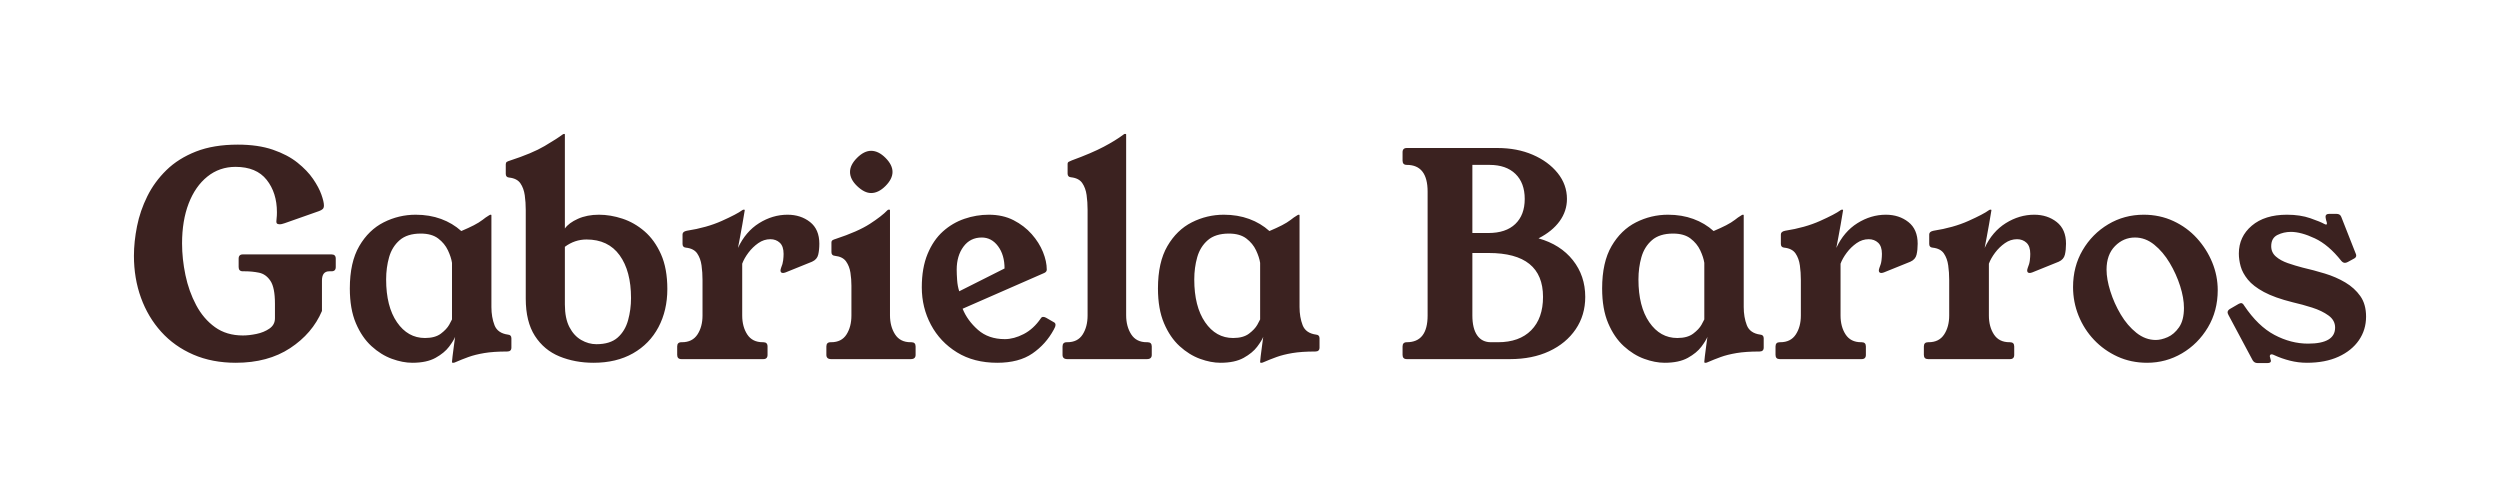
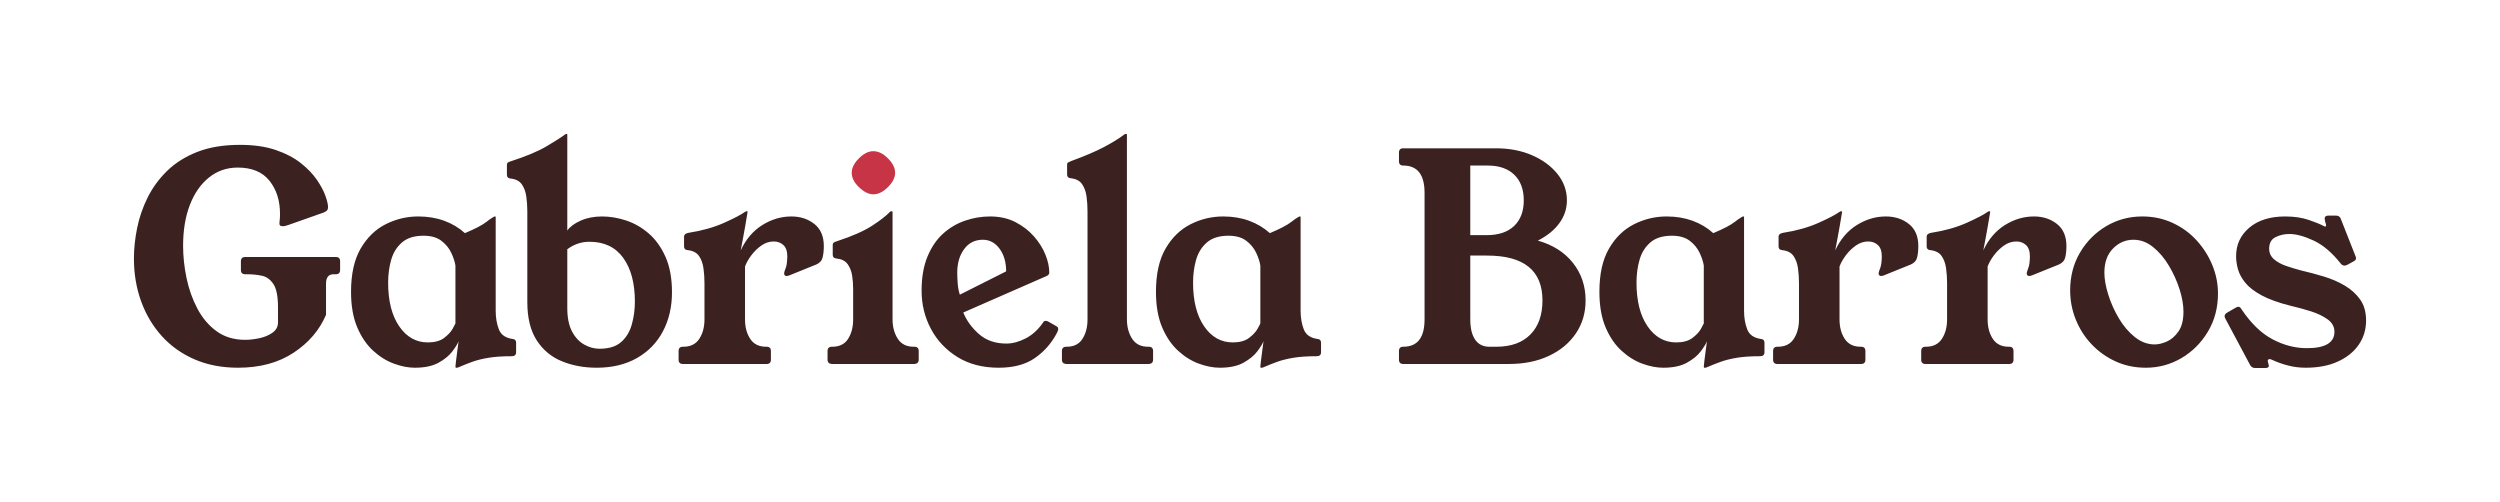
- <svg xmlns="http://www.w3.org/2000/svg" viewBox="-47.58 -127.58 888.16 176.56" width="888.16" height="176.56">
+ <svg xmlns="http://www.w3.org/2000/svg" viewBox="-46.57 -126.57 869.34 174.54" width="869.34" height="174.54">
  <g id="nome">
-     <path id="nome-gabriela-barros" d="M484.4 -75Q491.4 -75 496.95 -72.6Q502.5 -70.2 505.8 -66.1Q509.1 -62 509.1 -56.9Q509.1 -52.6 506.5 -49Q503.9 -45.4 499 -42.9Q506.8 -40.7 511.2 -35.15Q515.6 -29.6 515.6 -22.1Q515.6 -15.6 512.2 -10.6Q508.8 -5.6 502.8 -2.8Q496.8 0 488.9 0H452.2Q450.7 0 450.7 -1.5V-4.5Q450.7 -6 452.2 -6Q459.6 -6 459.6 -15.5V-59.5Q459.6 -69 452.2 -69Q450.7 -69 450.7 -70.5V-73.5Q450.7 -75 452.2 -75ZM139.2 -53Q139.2 -55.7 138.85 -58.2Q138.5 -60.7 137.3 -62.45Q136.1 -64.2 133.3 -64.5Q132.1 -64.6 132.1 -65.8V-69.2Q132.1 -69.8 132.45 -70.05Q132.8 -70.3 133.5 -70.5Q141.5 -73.1 145.9 -75.7Q150.3 -78.3 152.3 -79.8Q152.6 -80 152.8 -80H152.9Q153.1 -80 153.1 -79.8V-46.4Q154.5 -48.4 157.75 -49.85Q161 -51.3 165.2 -51.3Q169.3 -51.3 173.55 -49.9Q177.8 -48.5 181.4 -45.4Q185 -42.3 187.25 -37.25Q189.5 -32.2 189.5 -24.9Q189.5 -17.3 186.35 -11.35Q183.2 -5.4 177.3 -2.05Q171.4 1.3 163.3 1.3Q156.7 1.3 151.2 -0.95Q145.7 -3.2 142.45 -8.25Q139.2 -13.3 139.2 -21.5ZM17.1 -41.1Q17.1 -35.6 18.3 -29.85Q19.5 -24.1 22.1 -19.2Q24.7 -14.3 28.8 -11.35Q32.9 -8.4 38.7 -8.4Q40.9 -8.4 43.55 -8.95Q46.2 -9.5 48.15 -10.85Q50.1 -12.2 50.1 -14.5V-19.7Q50.1 -25.4 48.5 -27.8Q46.9 -30.2 44.45 -30.7Q42 -31.2 39.4 -31.2H38.7Q37.2 -31.2 37.2 -32.7V-35.7Q37.2 -37.2 38.7 -37.2H70.2Q71.7 -37.2 71.7 -35.7V-32.7Q71.7 -31.2 70.2 -31.2H69.4Q66.8 -31.2 66.8 -27.9V-17.1Q63.4 -9.1 55.5 -3.9Q47.6 1.3 36.2 1.3Q27.8 1.3 21.1 -1.6Q14.4 -4.5 9.7 -9.7Q5 -14.9 2.5 -21.8Q0 -28.7 0 -36.7Q0 -41.7 1.1 -47.2Q2.2 -52.7 4.75 -57.85Q7.3 -63 11.55 -67.15Q15.8 -71.3 22.05 -73.75Q28.3 -76.2 36.9 -76.2Q44.1 -76.2 49.35 -74.4Q54.6 -72.6 58.1 -69.8Q61.6 -67 63.65 -64Q65.7 -61 66.6 -58.45Q67.5 -55.9 67.5 -54.6Q67.5 -53.7 67.05 -53.3Q66.6 -52.9 65.8 -52.6L53.6 -48.3Q53.2 -48.2 52.75 -48.05Q52.3 -47.9 51.8 -47.9Q51.4 -47.9 51 -48.05Q50.6 -48.2 50.6 -48.9Q50.6 -49.4 50.7 -50.15Q50.8 -50.9 50.8 -52.2Q50.8 -59.1 47.15 -63.7Q43.5 -68.3 36.1 -68.3Q30.4 -68.3 26.1 -64.85Q21.8 -61.4 19.45 -55.3Q17.1 -49.2 17.1 -41.1ZM571.9 -18.5Q571.9 -14.9 573 -12.05Q574.1 -9.2 577.8 -8.7Q579 -8.6 579 -7.4V-4.1Q579 -2.7 577.5 -2.7Q572.6 -2.7 569.35 -2.15Q566.1 -1.6 563.75 -0.75Q561.4 0.1 559.1 1.1Q558.7 1.3 558.4 1.3H558.1Q557.9 1.3 557.9 0.9Q557.9 0.5 558.1 -1.05Q558.3 -2.6 558.55 -4.55Q558.8 -6.5 559 -7.9Q558.5 -6.6 556.85 -4.4Q555.2 -2.2 552.05 -0.45Q548.9 1.3 543.8 1.3Q540.4 1.3 536.55 -0.1Q532.7 -1.5 529.3 -4.6Q525.9 -7.7 523.75 -12.75Q521.6 -17.8 521.6 -25.1Q521.6 -34.4 524.95 -40.15Q528.3 -45.9 533.65 -48.6Q539 -51.3 545 -51.3Q549.9 -51.3 554 -49.8Q558.1 -48.3 561.2 -45.5Q563.8 -46.6 565.65 -47.55Q567.5 -48.5 568.8 -49.5Q569.3 -49.9 569.85 -50.3Q570.4 -50.7 571.1 -51.1Q571.4 -51.3 571.6 -51.3H571.7Q571.9 -51.3 571.9 -51.1ZM414.1 -18.5Q414.1 -14.9 415.2 -12.05Q416.3 -9.2 420 -8.7Q421.2 -8.6 421.2 -7.4V-4.1Q421.2 -2.7 419.7 -2.7Q414.8 -2.7 411.55 -2.15Q408.3 -1.6 405.95 -0.75Q403.6 0.1 401.3 1.1Q400.9 1.3 400.6 1.3H400.3Q400.1 1.3 400.1 0.9Q400.1 0.5 400.3 -1.05Q400.5 -2.6 400.75 -4.55Q401 -6.5 401.2 -7.9Q400.7 -6.6 399.05 -4.4Q397.4 -2.2 394.25 -0.45Q391.1 1.3 386 1.3Q382.6 1.3 378.75 -0.1Q374.9 -1.5 371.5 -4.6Q368.1 -7.7 365.95 -12.75Q363.8 -17.8 363.8 -25.1Q363.8 -34.4 367.15 -40.15Q370.5 -45.9 375.85 -48.6Q381.2 -51.3 387.2 -51.3Q392.1 -51.3 396.2 -49.8Q400.3 -48.3 403.4 -45.5Q406 -46.6 407.85 -47.55Q409.7 -48.5 411 -49.5Q411.5 -49.9 412.05 -50.3Q412.6 -50.7 413.3 -51.1Q413.6 -51.3 413.8 -51.3H413.9Q414.1 -51.3 414.1 -51.1ZM127 -18.5Q127 -14.9 128.1 -12.05Q129.2 -9.2 132.9 -8.7Q134.1 -8.6 134.1 -7.4V-4.1Q134.1 -2.7 132.6 -2.7Q127.7 -2.7 124.45 -2.15Q121.2 -1.6 118.85 -0.75Q116.5 0.1 114.2 1.1Q113.8 1.3 113.5 1.3H113.2Q113 1.3 113 0.9Q113 0.5 113.2 -1.05Q113.4 -2.6 113.65 -4.55Q113.9 -6.5 114.1 -7.9Q113.6 -6.6 111.95 -4.4Q110.3 -2.2 107.15 -0.45Q104 1.3 98.9 1.3Q95.5 1.3 91.65 -0.1Q87.8 -1.5 84.4 -4.6Q81 -7.7 78.85 -12.75Q76.7 -17.8 76.7 -25.1Q76.7 -34.4 80.05 -40.15Q83.4 -45.9 88.75 -48.6Q94.1 -51.3 100.1 -51.3Q105 -51.3 109.1 -49.8Q113.2 -48.3 116.3 -45.5Q118.9 -46.6 120.75 -47.55Q122.6 -48.5 123.9 -49.5Q124.4 -49.9 124.95 -50.3Q125.5 -50.7 126.2 -51.1Q126.5 -51.3 126.7 -51.3H126.8Q127 -51.3 127 -51.1ZM714 -51.3Q719.7 -51.3 724.55 -49.05Q729.4 -46.8 732.9 -42.95Q736.4 -39.1 738.35 -34.35Q740.3 -29.6 740.3 -24.5Q740.3 -17.1 736.8 -11.25Q733.3 -5.4 727.6 -2.05Q721.9 1.3 715.2 1.3Q709.5 1.3 704.7 -0.9Q699.9 -3.1 696.35 -6.85Q692.8 -10.6 690.85 -15.45Q688.9 -20.3 688.9 -25.6Q688.9 -32.9 692.3 -38.7Q695.7 -44.5 701.4 -47.9Q707.1 -51.3 714 -51.3ZM294.4 -17.9Q296.1 -13.7 299.85 -10.4Q303.6 -7.1 309.4 -7.1Q312.6 -7.1 316.1 -8.9Q319.6 -10.7 322.2 -14.5Q322.5 -15 323 -15Q323.5 -15 324.05 -14.7Q324.6 -14.4 327 -13Q327.4 -12.7 327.4 -12.2Q327.4 -11.5 326.8 -10.5Q324 -5.3 319.2 -2Q314.4 1.3 306.7 1.3Q298.4 1.3 292.4 -2.4Q286.4 -6.1 283.15 -12.2Q279.9 -18.3 279.9 -25.5Q279.9 -32.4 281.95 -37.35Q284 -42.3 287.4 -45.35Q290.8 -48.4 295.05 -49.85Q299.3 -51.3 303.7 -51.3Q308.7 -51.3 312.5 -49.35Q316.3 -47.4 318.95 -44.4Q321.6 -41.4 322.95 -38.05Q324.3 -34.7 324.3 -31.8Q324.3 -31 323.4 -30.6ZM786.5 -34.5Q785.9 -34.2 785.5 -34.2Q784.8 -34.2 784.2 -34.9Q779.7 -40.6 774.8 -42.9Q769.9 -45.2 766.3 -45.2Q763.7 -45.2 761.5 -44.1Q759.3 -43 759.3 -40.1Q759.3 -37.9 760.95 -36.45Q762.6 -35 765.2 -34.1Q767.8 -33.2 770.5 -32.5Q774.4 -31.6 778.35 -30.4Q782.3 -29.2 785.6 -27.25Q788.9 -25.3 790.95 -22.4Q793 -19.5 793 -15.1Q793 -10.4 790.45 -6.7Q787.9 -3 783.2 -0.85Q778.5 1.3 772 1.3Q768.9 1.3 765.95 0.55Q763 -0.2 760.4 -1.4Q759.8 -1.7 759.5 -1.7Q758.8 -1.7 758.8 -1Q758.8 -0.8 759 -0.2Q759.2 0.4 759.2 0.6Q759.2 1.4 758 1.4H754.4Q753.3 1.4 752.7 0.4L744.1 -15.7Q743.8 -16.3 743.8 -16.6Q743.8 -17.3 744.6 -17.8L747.7 -19.6Q748.3 -19.9 748.6 -19.9Q749.2 -19.9 749.7 -19Q754.6 -11.7 760.45 -8.6Q766.3 -5.5 772.4 -5.5Q782 -5.5 782 -11.2Q782 -13.8 779.65 -15.5Q777.3 -17.2 773.85 -18.3Q770.4 -19.4 766.9 -20.2Q760.5 -21.8 756.7 -23.85Q752.9 -25.9 751 -28.25Q749.1 -30.6 748.45 -32.95Q747.8 -35.3 747.8 -37.5Q747.8 -43.5 752.4 -47.4Q757 -51.3 764.9 -51.3Q769.6 -51.3 773.2 -50.05Q776.8 -48.8 778.2 -48Q778.6 -47.8 778.8 -47.8Q779.1 -47.8 779.1 -48.2Q779.1 -48.5 778.8 -49.4L778.65 -50.15Q778.6 -50.4 778.6 -50.6Q778.6 -51.6 779.9 -51.6H782.5Q783.8 -51.6 784.2 -50.5L789.2 -37.8Q789.5 -37.2 789.5 -36.8Q789.5 -36.1 788.7 -35.7ZM360.1 -6Q361.6 -6 361.6 -4.5V-1.5Q361.6 0 359.9 0H331.6Q329.9 0 329.9 -1.5V-4.5Q329.9 -6 331.4 -6H331.6Q335.3 -6 337.05 -8.75Q338.8 -11.5 338.8 -15.5V-53Q338.8 -55.8 338.45 -58.3Q338.1 -60.8 336.9 -62.55Q335.7 -64.3 332.9 -64.6Q331.7 -64.7 331.7 -65.9V-69.3Q331.7 -69.9 332.1 -70.1Q332.5 -70.3 333.2 -70.6Q340.3 -73.2 344.55 -75.45Q348.8 -77.7 351.6 -79.8Q351.8 -80 352 -80H352.3Q352.5 -80 352.5 -79.8V-15.6Q352.5 -11.6 354.3 -8.8Q356.1 -6 359.8 -6ZM214.6 -39.5Q217.3 -45.3 222.1 -48.3Q226.9 -51.3 232.2 -51.3Q236.9 -51.3 240.2 -48.7Q243.5 -46.1 243.5 -41Q243.5 -38.8 243.1 -37.1Q242.7 -35.4 240.9 -34.6L231.5 -30.8Q230.9 -30.6 230.6 -30.6Q229.7 -30.6 229.7 -31.5Q229.7 -31.8 229.9 -32.4Q230.5 -33.8 230.65 -35.1Q230.8 -36.4 230.8 -37.4Q230.8 -40.1 229.45 -41.35Q228.1 -42.6 226.1 -42.6Q223.8 -42.6 221.8 -41.2Q219.8 -39.8 218.3 -37.8Q216.8 -35.8 216.1 -33.9V-15.5Q216.1 -11.5 217.9 -8.75Q219.7 -6 223.4 -6H223.6Q225.1 -6 225.1 -4.5V-1.5Q225.1 0 223.6 0H194.5Q193 0 193 -1.5V-4.5Q193 -6 194.5 -6H194.7Q198.4 -6 200.2 -8.75Q202 -11.5 202 -15.5V-28.1Q202 -30.8 201.65 -33.3Q201.3 -35.8 200.1 -37.55Q198.9 -39.3 196.1 -39.6Q194.9 -39.7 194.9 -40.9V-44.3Q194.9 -45.3 196.4 -45.6Q203.5 -46.7 208.85 -49.1Q214.2 -51.5 216.1 -52.9Q216.4 -53.1 216.6 -53.1H216.8Q217 -53.1 217 -52.9Q217 -52.8 216.75 -51.4Q216.5 -50 216.15 -47.85Q215.8 -45.7 215.35 -43.45Q214.9 -41.2 214.6 -39.5ZM657.5 -39.5Q660.2 -45.3 665 -48.3Q669.8 -51.3 675.1 -51.3Q679.8 -51.3 683.1 -48.7Q686.4 -46.1 686.4 -41Q686.4 -38.8 686 -37.1Q685.6 -35.4 683.8 -34.6L674.4 -30.8Q673.8 -30.6 673.5 -30.6Q672.6 -30.6 672.6 -31.5Q672.6 -31.8 672.8 -32.4Q673.4 -33.8 673.55 -35.1Q673.7 -36.4 673.7 -37.4Q673.7 -40.1 672.35 -41.35Q671 -42.6 669 -42.6Q666.7 -42.6 664.7 -41.2Q662.7 -39.8 661.2 -37.8Q659.7 -35.8 659 -33.9V-15.5Q659 -11.5 660.8 -8.75Q662.6 -6 666.3 -6H666.5Q668 -6 668 -4.5V-1.5Q668 0 666.5 0H637.4Q635.9 0 635.9 -1.5V-4.5Q635.9 -6 637.4 -6H637.6Q641.3 -6 643.1 -8.75Q644.9 -11.5 644.9 -15.5V-28.1Q644.9 -30.8 644.55 -33.3Q644.2 -35.8 643 -37.55Q641.8 -39.3 639 -39.6Q637.8 -39.7 637.8 -40.9V-44.3Q637.8 -45.3 639.3 -45.6Q646.4 -46.7 651.75 -49.1Q657.1 -51.5 659 -52.9Q659.3 -53.1 659.5 -53.1H659.7Q659.9 -53.1 659.9 -52.9Q659.9 -52.8 659.65 -51.4Q659.4 -50 659.05 -47.85Q658.7 -45.7 658.25 -43.45Q657.8 -41.2 657.5 -39.5ZM604.8 -39.5Q607.5 -45.3 612.3 -48.3Q617.1 -51.3 622.4 -51.3Q627.1 -51.3 630.4 -48.7Q633.7 -46.1 633.7 -41Q633.7 -38.8 633.3 -37.1Q632.9 -35.4 631.1 -34.6L621.7 -30.8Q621.1 -30.6 620.8 -30.6Q619.9 -30.6 619.9 -31.5Q619.9 -31.8 620.1 -32.4Q620.7 -33.8 620.85 -35.1Q621 -36.4 621 -37.4Q621 -40.1 619.65 -41.35Q618.3 -42.6 616.3 -42.6Q614 -42.6 612 -41.2Q610 -39.8 608.5 -37.8Q607 -35.8 606.3 -33.9V-15.5Q606.3 -11.5 608.1 -8.75Q609.9 -6 613.6 -6H613.8Q615.3 -6 615.3 -4.5V-1.5Q615.3 0 613.8 0H584.7Q583.2 0 583.2 -1.5V-4.5Q583.2 -6 584.7 -6H584.9Q588.6 -6 590.4 -8.75Q592.2 -11.5 592.2 -15.5V-28.1Q592.2 -30.8 591.85 -33.3Q591.5 -35.8 590.3 -37.55Q589.1 -39.3 586.3 -39.6Q585.1 -39.7 585.1 -40.9V-44.3Q585.1 -45.3 586.6 -45.6Q593.7 -46.7 599.05 -49.1Q604.4 -51.5 606.3 -52.9Q606.6 -53.1 606.8 -53.1H607Q607.2 -53.1 607.2 -52.9Q607.2 -52.8 606.95 -51.4Q606.7 -50 606.35 -47.85Q606 -45.7 605.55 -43.45Q605.1 -41.2 604.8 -39.5ZM276.2 -6Q277.7 -6 277.7 -4.5V-1.5Q277.7 0 276 0H247.7Q246 0 246 -1.5V-4.5Q246 -6 247.5 -6H247.7Q251.4 -6 253.15 -8.75Q254.9 -11.5 254.9 -15.5V-26.1Q254.9 -28.4 254.55 -30.7Q254.2 -33 253 -34.7Q251.8 -36.4 249 -36.7Q247.8 -36.8 247.8 -38V-41.4Q247.8 -42 248.2 -42.25Q248.6 -42.5 249.3 -42.7Q257.2 -45.3 261.45 -48.05Q265.7 -50.8 267.7 -52.9Q267.9 -53.1 268.1 -53.1H268.4Q268.6 -53.1 268.6 -52.9V-15.6Q268.6 -11.6 270.4 -8.8Q272.2 -6 275.9 -6ZM153.1 -19.4Q153.1 -14.5 154.7 -11.4Q156.3 -8.3 158.9 -6.8Q161.5 -5.3 164.3 -5.3Q169.2 -5.3 171.85 -7.65Q174.5 -10 175.55 -13.8Q176.6 -17.6 176.6 -21.7Q176.6 -31.3 172.55 -36.9Q168.5 -42.5 160.8 -42.5Q156.6 -42.5 153.1 -39.9ZM718.3 -6.8Q720.2 -6.8 722.5 -7.8Q724.8 -8.8 726.55 -11.3Q728.3 -13.8 728.3 -18.2Q728.3 -21.7 726.95 -25.95Q725.6 -30.2 723.25 -34.15Q720.9 -38.1 717.75 -40.65Q714.6 -43.2 710.9 -43.2Q706.8 -43.2 703.8 -40.15Q700.8 -37.1 700.8 -31.8Q700.8 -28.4 702.15 -24.1Q703.5 -19.8 705.85 -15.85Q708.2 -11.9 711.4 -9.35Q714.6 -6.8 718.3 -6.8ZM557.9 -34.2Q557.6 -36.2 556.45 -38.65Q555.3 -41.1 553 -42.85Q550.7 -44.6 546.8 -44.6Q542 -44.6 539.3 -42.25Q536.6 -39.9 535.55 -36.2Q534.5 -32.5 534.5 -28.3Q534.5 -18.7 538.35 -13.1Q542.2 -7.5 548.3 -7.5Q551.9 -7.5 553.95 -9.05Q556 -10.6 556.9 -12.2Q557.8 -13.8 557.9 -14.1ZM400.1 -34.2Q399.8 -36.2 398.65 -38.65Q397.5 -41.1 395.2 -42.85Q392.9 -44.6 389 -44.6Q384.2 -44.6 381.5 -42.25Q378.8 -39.9 377.75 -36.2Q376.7 -32.5 376.7 -28.3Q376.7 -18.7 380.55 -13.1Q384.4 -7.5 390.5 -7.5Q394.1 -7.5 396.15 -9.05Q398.2 -10.6 399.1 -12.2Q400 -13.8 400.1 -14.1ZM113 -34.2Q112.7 -36.2 111.55 -38.65Q110.4 -41.1 108.1 -42.85Q105.8 -44.6 101.9 -44.6Q97.1 -44.6 94.4 -42.25Q91.7 -39.9 90.65 -36.2Q89.6 -32.5 89.6 -28.3Q89.6 -18.7 93.45 -13.1Q97.3 -7.5 103.4 -7.5Q107 -7.5 109.05 -9.05Q111.1 -10.6 112 -12.2Q112.9 -13.8 113 -14.1ZM484.6 -6Q492.2 -6 496.4 -10.25Q500.6 -14.5 500.6 -22.1Q500.6 -37.7 481.3 -37.7H475.5V-15.5Q475.5 -10.9 477.2 -8.45Q478.9 -6 482.1 -6ZM481.2 -44.8Q487.4 -44.8 490.75 -48Q494.1 -51.2 494.1 -56.9Q494.1 -62.6 490.8 -65.8Q487.5 -69 481.6 -69H475.5V-44.8ZM309.3 -32.2Q309.3 -37 307 -40.1Q304.7 -43.2 301.2 -43.2Q297.1 -43.2 294.7 -39.95Q292.3 -36.7 292.3 -31.8Q292.3 -30.3 292.45 -28.1Q292.6 -25.9 293.2 -24.1ZM261.9 -74Q264.5 -74 267 -71.5Q269.5 -69 269.5 -66.5Q269.5 -64 267 -61.5Q264.5 -59 261.9 -59Q259.5 -59 256.9 -61.5Q254.4 -63.9 254.4 -66.5Q254.4 -69 256.9 -71.5Q259.4 -74 261.9 -74Z" fill="#3B2220" />
+     <path id="nome-gabriela-barros" d="M473.6 -75Q480.6 -75 486.15 -72.6Q491.7 -70.2 495 -66.1Q498.3 -62 498.3 -56.9Q498.3 -52.6 495.7 -49Q493.1 -45.4 488.2 -42.9Q496 -40.7 500.4 -35.15Q504.8 -29.6 504.8 -22.1Q504.8 -15.6 501.4 -10.6Q498 -5.6 492 -2.8Q486 0 478.1 0H441.4Q439.9 0 439.9 -1.5V-4.5Q439.9 -6 441.4 -6Q448.8 -6 448.8 -15.5V-59.5Q448.8 -69 441.4 -69Q439.9 -69 439.9 -70.5V-73.5Q439.9 -75 441.4 -75ZM136.8 -53Q136.8 -55.7 136.45 -58.2Q136.1 -60.7 134.9 -62.45Q133.7 -64.2 130.9 -64.5Q129.7 -64.6 129.7 -65.8V-69.2Q129.7 -69.8 130.05 -70.05Q130.4 -70.3 131.1 -70.5Q139.1 -73.1 143.5 -75.7Q147.9 -78.3 149.9 -79.8Q150.2 -80 150.4 -80H150.5Q150.7 -80 150.7 -79.8V-46.4Q152.1 -48.4 155.35 -49.85Q158.6 -51.3 162.8 -51.3Q166.9 -51.3 171.15 -49.9Q175.4 -48.5 179 -45.4Q182.6 -42.3 184.85 -37.25Q187.1 -32.2 187.1 -24.9Q187.1 -17.3 183.95 -11.35Q180.8 -5.4 174.9 -2.05Q169 1.3 160.9 1.3Q154.3 1.3 148.8 -0.95Q143.3 -3.2 140.05 -8.25Q136.8 -13.3 136.8 -21.5ZM17.1 -41.1Q17.1 -35.6 18.3 -29.85Q19.5 -24.1 22.1 -19.2Q24.7 -14.3 28.8 -11.35Q32.9 -8.4 38.7 -8.4Q40.9 -8.4 43.55 -8.95Q46.2 -9.5 48.15 -10.85Q50.1 -12.2 50.1 -14.5V-19.7Q50.1 -25.4 48.5 -27.8Q46.9 -30.2 44.45 -30.7Q42 -31.2 39.4 -31.2H38.7Q37.2 -31.2 37.2 -32.7V-35.7Q37.2 -37.2 38.7 -37.2H70.2Q71.7 -37.2 71.7 -35.7V-32.7Q71.7 -31.2 70.2 -31.2H69.4Q66.8 -31.2 66.8 -27.9V-17.1Q63.4 -9.1 55.5 -3.9Q47.6 1.3 36.2 1.3Q27.8 1.3 21.1 -1.6Q14.4 -4.5 9.7 -9.7Q5 -14.9 2.5 -21.8Q0 -28.7 0 -36.7Q0 -41.7 1.1 -47.2Q2.2 -52.7 4.75 -57.85Q7.3 -63 11.55 -67.15Q15.8 -71.3 22.05 -73.75Q28.3 -76.2 36.9 -76.2Q44.1 -76.2 49.35 -74.4Q54.6 -72.6 58.1 -69.8Q61.6 -67 63.65 -64Q65.7 -61 66.6 -58.45Q67.5 -55.9 67.5 -54.6Q67.5 -53.7 67.05 -53.3Q66.6 -52.9 65.8 -52.6L53.6 -48.3Q53.2 -48.2 52.75 -48.05Q52.3 -47.9 51.8 -47.9Q51.4 -47.9 51 -48.05Q50.6 -48.2 50.6 -48.9Q50.6 -49.4 50.7 -50.15Q50.8 -50.9 50.8 -52.2Q50.8 -59.1 47.15 -63.7Q43.5 -68.3 36.1 -68.3Q30.4 -68.3 26.1 -64.85Q21.8 -61.4 19.45 -55.3Q17.1 -49.2 17.1 -41.1ZM559.9 -18.5Q559.9 -14.9 561 -12.05Q562.1 -9.2 565.8 -8.7Q567 -8.6 567 -7.4V-4.1Q567 -2.7 565.5 -2.7Q560.6 -2.7 557.35 -2.15Q554.1 -1.6 551.75 -0.75Q549.4 0.1 547.1 1.1Q546.7 1.3 546.4 1.3H546.1Q545.9 1.3 545.9 0.9Q545.9 0.5 546.1 -1.05Q546.3 -2.6 546.55 -4.55Q546.8 -6.5 547 -7.9Q546.5 -6.6 544.85 -4.4Q543.2 -2.2 540.05 -0.45Q536.9 1.3 531.8 1.3Q528.4 1.3 524.55 -0.1Q520.7 -1.5 517.3 -4.6Q513.9 -7.7 511.75 -12.75Q509.6 -17.8 509.6 -25.1Q509.6 -34.4 512.95 -40.15Q516.3 -45.9 521.65 -48.6Q527 -51.3 533 -51.3Q537.9 -51.3 542 -49.8Q546.1 -48.3 549.2 -45.5Q551.8 -46.6 553.65 -47.55Q555.5 -48.5 556.8 -49.5Q557.3 -49.9 557.85 -50.3Q558.4 -50.7 559.1 -51.1Q559.4 -51.3 559.6 -51.3H559.7Q559.9 -51.3 559.9 -51.1ZM405.7 -18.5Q405.7 -14.9 406.8 -12.05Q407.9 -9.2 411.6 -8.7Q412.8 -8.6 412.8 -7.4V-4.1Q412.8 -2.7 411.3 -2.7Q406.4 -2.7 403.15 -2.15Q399.9 -1.6 397.55 -0.75Q395.2 0.1 392.9 1.1Q392.5 1.3 392.2 1.3H391.9Q391.7 1.3 391.7 0.9Q391.7 0.5 391.9 -1.05Q392.1 -2.6 392.35 -4.55Q392.6 -6.5 392.8 -7.9Q392.3 -6.6 390.65 -4.4Q389 -2.2 385.85 -0.45Q382.7 1.3 377.6 1.3Q374.2 1.3 370.35 -0.1Q366.5 -1.5 363.1 -4.6Q359.7 -7.7 357.55 -12.75Q355.4 -17.8 355.4 -25.1Q355.4 -34.4 358.75 -40.15Q362.1 -45.9 367.45 -48.6Q372.8 -51.3 378.8 -51.3Q383.7 -51.3 387.8 -49.8Q391.9 -48.3 395 -45.5Q397.6 -46.6 399.45 -47.55Q401.3 -48.5 402.6 -49.5Q403.1 -49.9 403.65 -50.3Q404.2 -50.7 404.9 -51.1Q405.2 -51.3 405.4 -51.3H405.5Q405.7 -51.3 405.7 -51.1ZM125.8 -18.5Q125.8 -14.9 126.9 -12.05Q128 -9.2 131.7 -8.7Q132.9 -8.6 132.9 -7.4V-4.1Q132.9 -2.7 131.4 -2.7Q126.5 -2.7 123.25 -2.15Q120 -1.6 117.65 -0.75Q115.3 0.1 113 1.1Q112.6 1.3 112.3 1.3H112Q111.8 1.3 111.8 0.9Q111.8 0.5 112 -1.05Q112.2 -2.6 112.45 -4.55Q112.7 -6.5 112.9 -7.9Q112.4 -6.6 110.75 -4.4Q109.1 -2.2 105.95 -0.45Q102.8 1.3 97.7 1.3Q94.3 1.3 90.45 -0.1Q86.6 -1.5 83.2 -4.6Q79.8 -7.7 77.65 -12.75Q75.5 -17.8 75.5 -25.1Q75.5 -34.4 78.85 -40.15Q82.2 -45.9 87.55 -48.6Q92.9 -51.3 98.9 -51.3Q103.8 -51.3 107.9 -49.8Q112 -48.3 115.1 -45.5Q117.7 -46.6 119.55 -47.55Q121.4 -48.5 122.7 -49.5Q123.2 -49.9 123.75 -50.3Q124.3 -50.7 125 -51.1Q125.3 -51.3 125.5 -51.3H125.6Q125.8 -51.3 125.8 -51.1ZM698.4 -51.3Q704.1 -51.3 708.95 -49.05Q713.8 -46.8 717.3 -42.95Q720.8 -39.1 722.75 -34.35Q724.7 -29.6 724.7 -24.5Q724.7 -17.1 721.2 -11.25Q717.7 -5.4 712 -2.05Q706.3 1.3 699.6 1.3Q693.9 1.3 689.1 -0.9Q684.3 -3.1 680.75 -6.85Q677.2 -10.6 675.25 -15.45Q673.3 -20.3 673.3 -25.6Q673.3 -32.9 676.7 -38.7Q680.1 -44.5 685.8 -47.9Q691.5 -51.3 698.4 -51.3ZM288.4 -17.9Q290.1 -13.7 293.85 -10.4Q297.6 -7.1 303.4 -7.1Q306.6 -7.1 310.1 -8.9Q313.6 -10.7 316.2 -14.5Q316.5 -15 317 -15Q317.5 -15 318.05 -14.7Q318.6 -14.4 321 -13Q321.4 -12.7 321.4 -12.2Q321.4 -11.5 320.8 -10.5Q318 -5.3 313.2 -2Q308.4 1.3 300.7 1.3Q292.4 1.3 286.4 -2.4Q280.4 -6.1 277.15 -12.2Q273.9 -18.3 273.9 -25.5Q273.9 -32.4 275.95 -37.35Q278 -42.3 281.4 -45.35Q284.8 -48.4 289.05 -49.85Q293.3 -51.3 297.7 -51.3Q302.7 -51.3 306.5 -49.35Q310.3 -47.4 312.95 -44.4Q315.6 -41.4 316.95 -38.05Q318.3 -34.7 318.3 -31.8Q318.3 -31 317.4 -30.6ZM769.7 -34.5Q769.1 -34.2 768.7 -34.2Q768 -34.2 767.4 -34.9Q762.9 -40.6 758 -42.9Q753.1 -45.2 749.5 -45.2Q746.9 -45.2 744.7 -44.1Q742.5 -43 742.5 -40.1Q742.5 -37.9 744.15 -36.45Q745.8 -35 748.4 -34.1Q751 -33.2 753.7 -32.5Q757.6 -31.6 761.55 -30.4Q765.5 -29.2 768.8 -27.25Q772.1 -25.3 774.15 -22.4Q776.2 -19.5 776.2 -15.1Q776.2 -10.4 773.65 -6.7Q771.1 -3 766.4 -0.85Q761.7 1.3 755.2 1.3Q752.1 1.3 749.15 0.55Q746.2 -0.2 743.6 -1.4Q743 -1.7 742.7 -1.7Q742 -1.7 742 -1Q742 -0.8 742.2 -0.2Q742.4 0.4 742.4 0.6Q742.4 1.4 741.2 1.4H737.6Q736.5 1.4 735.9 0.4L727.3 -15.7Q727 -16.3 727 -16.6Q727 -17.3 727.8 -17.8L730.9 -19.6Q731.5 -19.9 731.8 -19.9Q732.4 -19.9 732.9 -19Q737.8 -11.7 743.65 -8.6Q749.5 -5.5 755.6 -5.5Q765.2 -5.5 765.2 -11.2Q765.2 -13.8 762.85 -15.5Q760.5 -17.2 757.05 -18.3Q753.6 -19.4 750.1 -20.2Q743.7 -21.8 739.9 -23.85Q736.1 -25.9 734.2 -28.25Q732.3 -30.6 731.65 -32.95Q731 -35.3 731 -37.5Q731 -43.5 735.6 -47.4Q740.2 -51.3 748.1 -51.3Q752.8 -51.3 756.4 -50.05Q760 -48.8 761.4 -48Q761.8 -47.8 762 -47.8Q762.3 -47.8 762.3 -48.2Q762.3 -48.5 762 -49.4L761.85 -50.15Q761.8 -50.4 761.8 -50.6Q761.8 -51.6 763.1 -51.6H765.7Q767 -51.6 767.4 -50.5L772.4 -37.8Q772.7 -37.2 772.7 -36.8Q772.7 -36.1 771.9 -35.7ZM352.9 -6Q354.4 -6 354.4 -4.5V-1.5Q354.4 0 352.7 0H324.4Q322.7 0 322.7 -1.5V-4.5Q322.7 -6 324.2 -6H324.4Q328.1 -6 329.85 -8.75Q331.6 -11.5 331.6 -15.5V-53Q331.6 -55.8 331.25 -58.3Q330.9 -60.8 329.7 -62.55Q328.5 -64.3 325.7 -64.6Q324.5 -64.7 324.5 -65.9V-69.3Q324.5 -69.9 324.9 -70.1Q325.3 -70.3 326 -70.6Q333.1 -73.2 337.35 -75.45Q341.6 -77.7 344.4 -79.8Q344.6 -80 344.8 -80H345.1Q345.3 -80 345.3 -79.8V-15.6Q345.3 -11.6 347.1 -8.8Q348.9 -6 352.6 -6ZM211 -39.5Q213.7 -45.3 218.5 -48.3Q223.3 -51.3 228.6 -51.3Q233.3 -51.3 236.6 -48.7Q239.9 -46.1 239.9 -41Q239.9 -38.8 239.5 -37.1Q239.1 -35.4 237.3 -34.6L227.9 -30.8Q227.3 -30.6 227 -30.6Q226.1 -30.6 226.1 -31.5Q226.1 -31.8 226.3 -32.4Q226.9 -33.8 227.05 -35.1Q227.2 -36.4 227.2 -37.4Q227.2 -40.1 225.85 -41.35Q224.5 -42.6 222.5 -42.6Q220.2 -42.6 218.2 -41.2Q216.2 -39.8 214.7 -37.8Q213.2 -35.8 212.5 -33.9V-15.5Q212.5 -11.5 214.3 -8.75Q216.1 -6 219.8 -6H220Q221.5 -6 221.5 -4.5V-1.5Q221.5 0 220 0H190.9Q189.4 0 189.4 -1.5V-4.5Q189.4 -6 190.9 -6H191.1Q194.8 -6 196.6 -8.75Q198.4 -11.5 198.4 -15.5V-28.1Q198.4 -30.8 198.05 -33.3Q197.7 -35.8 196.5 -37.55Q195.3 -39.3 192.5 -39.6Q191.3 -39.7 191.3 -40.9V-44.3Q191.3 -45.3 192.8 -45.6Q199.9 -46.7 205.25 -49.1Q210.6 -51.5 212.5 -52.9Q212.8 -53.1 213 -53.1H213.2Q213.4 -53.1 213.4 -52.9Q213.4 -52.8 213.15 -51.4Q212.9 -50 212.55 -47.85Q212.2 -45.7 211.75 -43.45Q211.3 -41.2 211 -39.5ZM591.6 -39.5Q594.3 -45.3 599.1 -48.3Q603.9 -51.3 609.2 -51.3Q613.9 -51.3 617.2 -48.7Q620.5 -46.1 620.5 -41Q620.5 -38.8 620.1 -37.1Q619.7 -35.4 617.9 -34.6L608.5 -30.8Q607.9 -30.6 607.6 -30.6Q606.7 -30.6 606.7 -31.5Q606.7 -31.8 606.9 -32.4Q607.5 -33.8 607.65 -35.1Q607.8 -36.4 607.8 -37.4Q607.8 -40.1 606.45 -41.35Q605.1 -42.6 603.1 -42.6Q600.8 -42.6 598.8 -41.2Q596.8 -39.8 595.3 -37.8Q593.8 -35.8 593.1 -33.9V-15.5Q593.1 -11.5 594.9 -8.75Q596.7 -6 600.4 -6H600.6Q602.1 -6 602.1 -4.5V-1.5Q602.1 0 600.6 0H571.5Q570 0 570 -1.5V-4.5Q570 -6 571.5 -6H571.7Q575.4 -6 577.2 -8.75Q579 -11.5 579 -15.5V-28.1Q579 -30.8 578.65 -33.3Q578.3 -35.8 577.1 -37.55Q575.9 -39.3 573.1 -39.6Q571.9 -39.7 571.9 -40.9V-44.3Q571.9 -45.3 573.4 -45.6Q580.5 -46.7 585.85 -49.1Q591.2 -51.5 593.1 -52.9Q593.4 -53.1 593.6 -53.1H593.8Q594 -53.1 594 -52.9Q594 -52.8 593.75 -51.4Q593.5 -50 593.15 -47.85Q592.8 -45.7 592.35 -43.45Q591.9 -41.2 591.6 -39.5ZM643.1 -39.5Q645.8 -45.3 650.6 -48.3Q655.4 -51.3 660.7 -51.3Q665.4 -51.3 668.7 -48.7Q672 -46.1 672 -41Q672 -38.8 671.6 -37.1Q671.2 -35.4 669.4 -34.6L660 -30.8Q659.4 -30.6 659.1 -30.6Q658.2 -30.6 658.2 -31.5Q658.2 -31.8 658.4 -32.4Q659 -33.8 659.15 -35.1Q659.3 -36.4 659.3 -37.4Q659.3 -40.1 657.95 -41.35Q656.6 -42.6 654.6 -42.6Q652.3 -42.6 650.3 -41.2Q648.3 -39.8 646.8 -37.8Q645.3 -35.8 644.6 -33.9V-15.5Q644.6 -11.5 646.4 -8.75Q648.2 -6 651.9 -6H652.1Q653.6 -6 653.6 -4.5V-1.5Q653.6 0 652.1 0H623Q621.5 0 621.5 -1.5V-4.5Q621.5 -6 623 -6H623.2Q626.9 -6 628.7 -8.75Q630.5 -11.5 630.5 -15.5V-28.1Q630.5 -30.8 630.15 -33.3Q629.8 -35.8 628.6 -37.55Q627.4 -39.3 624.6 -39.6Q623.4 -39.7 623.4 -40.9V-44.3Q623.4 -45.3 624.9 -45.6Q632 -46.7 637.35 -49.1Q642.7 -51.5 644.6 -52.9Q644.9 -53.1 645.1 -53.1H645.3Q645.5 -53.1 645.5 -52.9Q645.5 -52.8 645.25 -51.4Q645 -50 644.65 -47.85Q644.3 -45.7 643.85 -43.45Q643.4 -41.2 643.1 -39.5ZM271.4 -6Q272.9 -6 272.9 -4.5V-1.5Q272.9 0 271.2 0H242.9Q241.2 0 241.2 -1.5V-4.5Q241.2 -6 242.7 -6H242.9Q246.6 -6 248.35 -8.75Q250.1 -11.5 250.1 -15.5V-26.1Q250.1 -28.4 249.75 -30.7Q249.4 -33 248.2 -34.7Q247 -36.4 244.2 -36.7Q243 -36.8 243 -38V-41.4Q243 -42 243.4 -42.25Q243.8 -42.5 244.5 -42.7Q252.4 -45.3 256.65 -48.05Q260.9 -50.8 262.9 -52.9Q263.1 -53.1 263.3 -53.1H263.6Q263.8 -53.1 263.8 -52.9V-15.6Q263.8 -11.6 265.6 -8.8Q267.4 -6 271.1 -6ZM150.7 -19.4Q150.7 -14.5 152.3 -11.4Q153.9 -8.3 156.5 -6.8Q159.1 -5.3 161.9 -5.3Q166.8 -5.3 169.45 -7.65Q172.1 -10 173.15 -13.8Q174.2 -17.6 174.2 -21.7Q174.2 -31.3 170.15 -36.9Q166.1 -42.5 158.4 -42.5Q154.2 -42.5 150.7 -39.9ZM702.7 -6.8Q704.6 -6.8 706.9 -7.8Q709.2 -8.8 710.95 -11.3Q712.7 -13.8 712.7 -18.2Q712.7 -21.7 711.35 -25.95Q710 -30.2 707.65 -34.15Q705.3 -38.1 702.15 -40.65Q699 -43.2 695.3 -43.2Q691.2 -43.2 688.2 -40.15Q685.2 -37.1 685.2 -31.8Q685.2 -28.4 686.55 -24.1Q687.9 -19.8 690.25 -15.85Q692.6 -11.9 695.8 -9.35Q699 -6.8 702.7 -6.8ZM545.9 -34.2Q545.6 -36.2 544.45 -38.65Q543.3 -41.1 541 -42.85Q538.7 -44.6 534.8 -44.6Q530 -44.6 527.3 -42.25Q524.6 -39.9 523.55 -36.2Q522.5 -32.5 522.5 -28.3Q522.5 -18.7 526.35 -13.1Q530.2 -7.5 536.3 -7.5Q539.9 -7.5 541.95 -9.05Q544 -10.6 544.9 -12.2Q545.8 -13.8 545.9 -14.1ZM391.7 -34.2Q391.4 -36.2 390.25 -38.65Q389.1 -41.1 386.8 -42.85Q384.5 -44.6 380.6 -44.6Q375.8 -44.6 373.1 -42.25Q370.4 -39.9 369.35 -36.2Q368.3 -32.5 368.3 -28.3Q368.3 -18.7 372.15 -13.1Q376 -7.5 382.1 -7.5Q385.7 -7.5 387.75 -9.05Q389.8 -10.6 390.7 -12.2Q391.6 -13.8 391.7 -14.1ZM111.8 -34.2Q111.5 -36.2 110.35 -38.65Q109.2 -41.1 106.9 -42.85Q104.6 -44.6 100.7 -44.6Q95.9 -44.6 93.2 -42.25Q90.5 -39.9 89.45 -36.2Q88.4 -32.5 88.4 -28.3Q88.4 -18.7 92.25 -13.1Q96.1 -7.5 102.2 -7.5Q105.8 -7.5 107.85 -9.05Q109.9 -10.6 110.8 -12.2Q111.7 -13.8 111.8 -14.1ZM473.8 -6Q481.4 -6 485.6 -10.25Q489.8 -14.5 489.8 -22.1Q489.8 -37.7 470.5 -37.7H464.7V-15.5Q464.7 -10.9 466.4 -8.45Q468.1 -6 471.3 -6ZM470.4 -44.8Q476.6 -44.8 479.95 -48Q483.3 -51.2 483.3 -56.9Q483.3 -62.6 480 -65.8Q476.7 -69 470.8 -69H464.7V-44.8ZM303.3 -32.2Q303.3 -37 301 -40.1Q298.7 -43.2 295.2 -43.2Q291.1 -43.2 288.7 -39.95Q286.3 -36.7 286.3 -31.8Q286.3 -30.3 286.45 -28.1Q286.6 -25.9 287.2 -24.1Z" fill="#3B2220" />
+     <path id="nome-pingo-do-i" d="M257.1 -74Q259.7 -74 262.2 -71.5Q264.7 -69 264.7 -66.5Q264.7 -64 262.2 -61.5Q259.7 -59 257.1 -59Q254.7 -59 252.1 -61.5Q249.6 -63.9 249.6 -66.5Q249.6 -69 252.1 -71.5Q254.6 -74 257.1 -74Z" fill="#C73446" />
  </g>
</svg>
